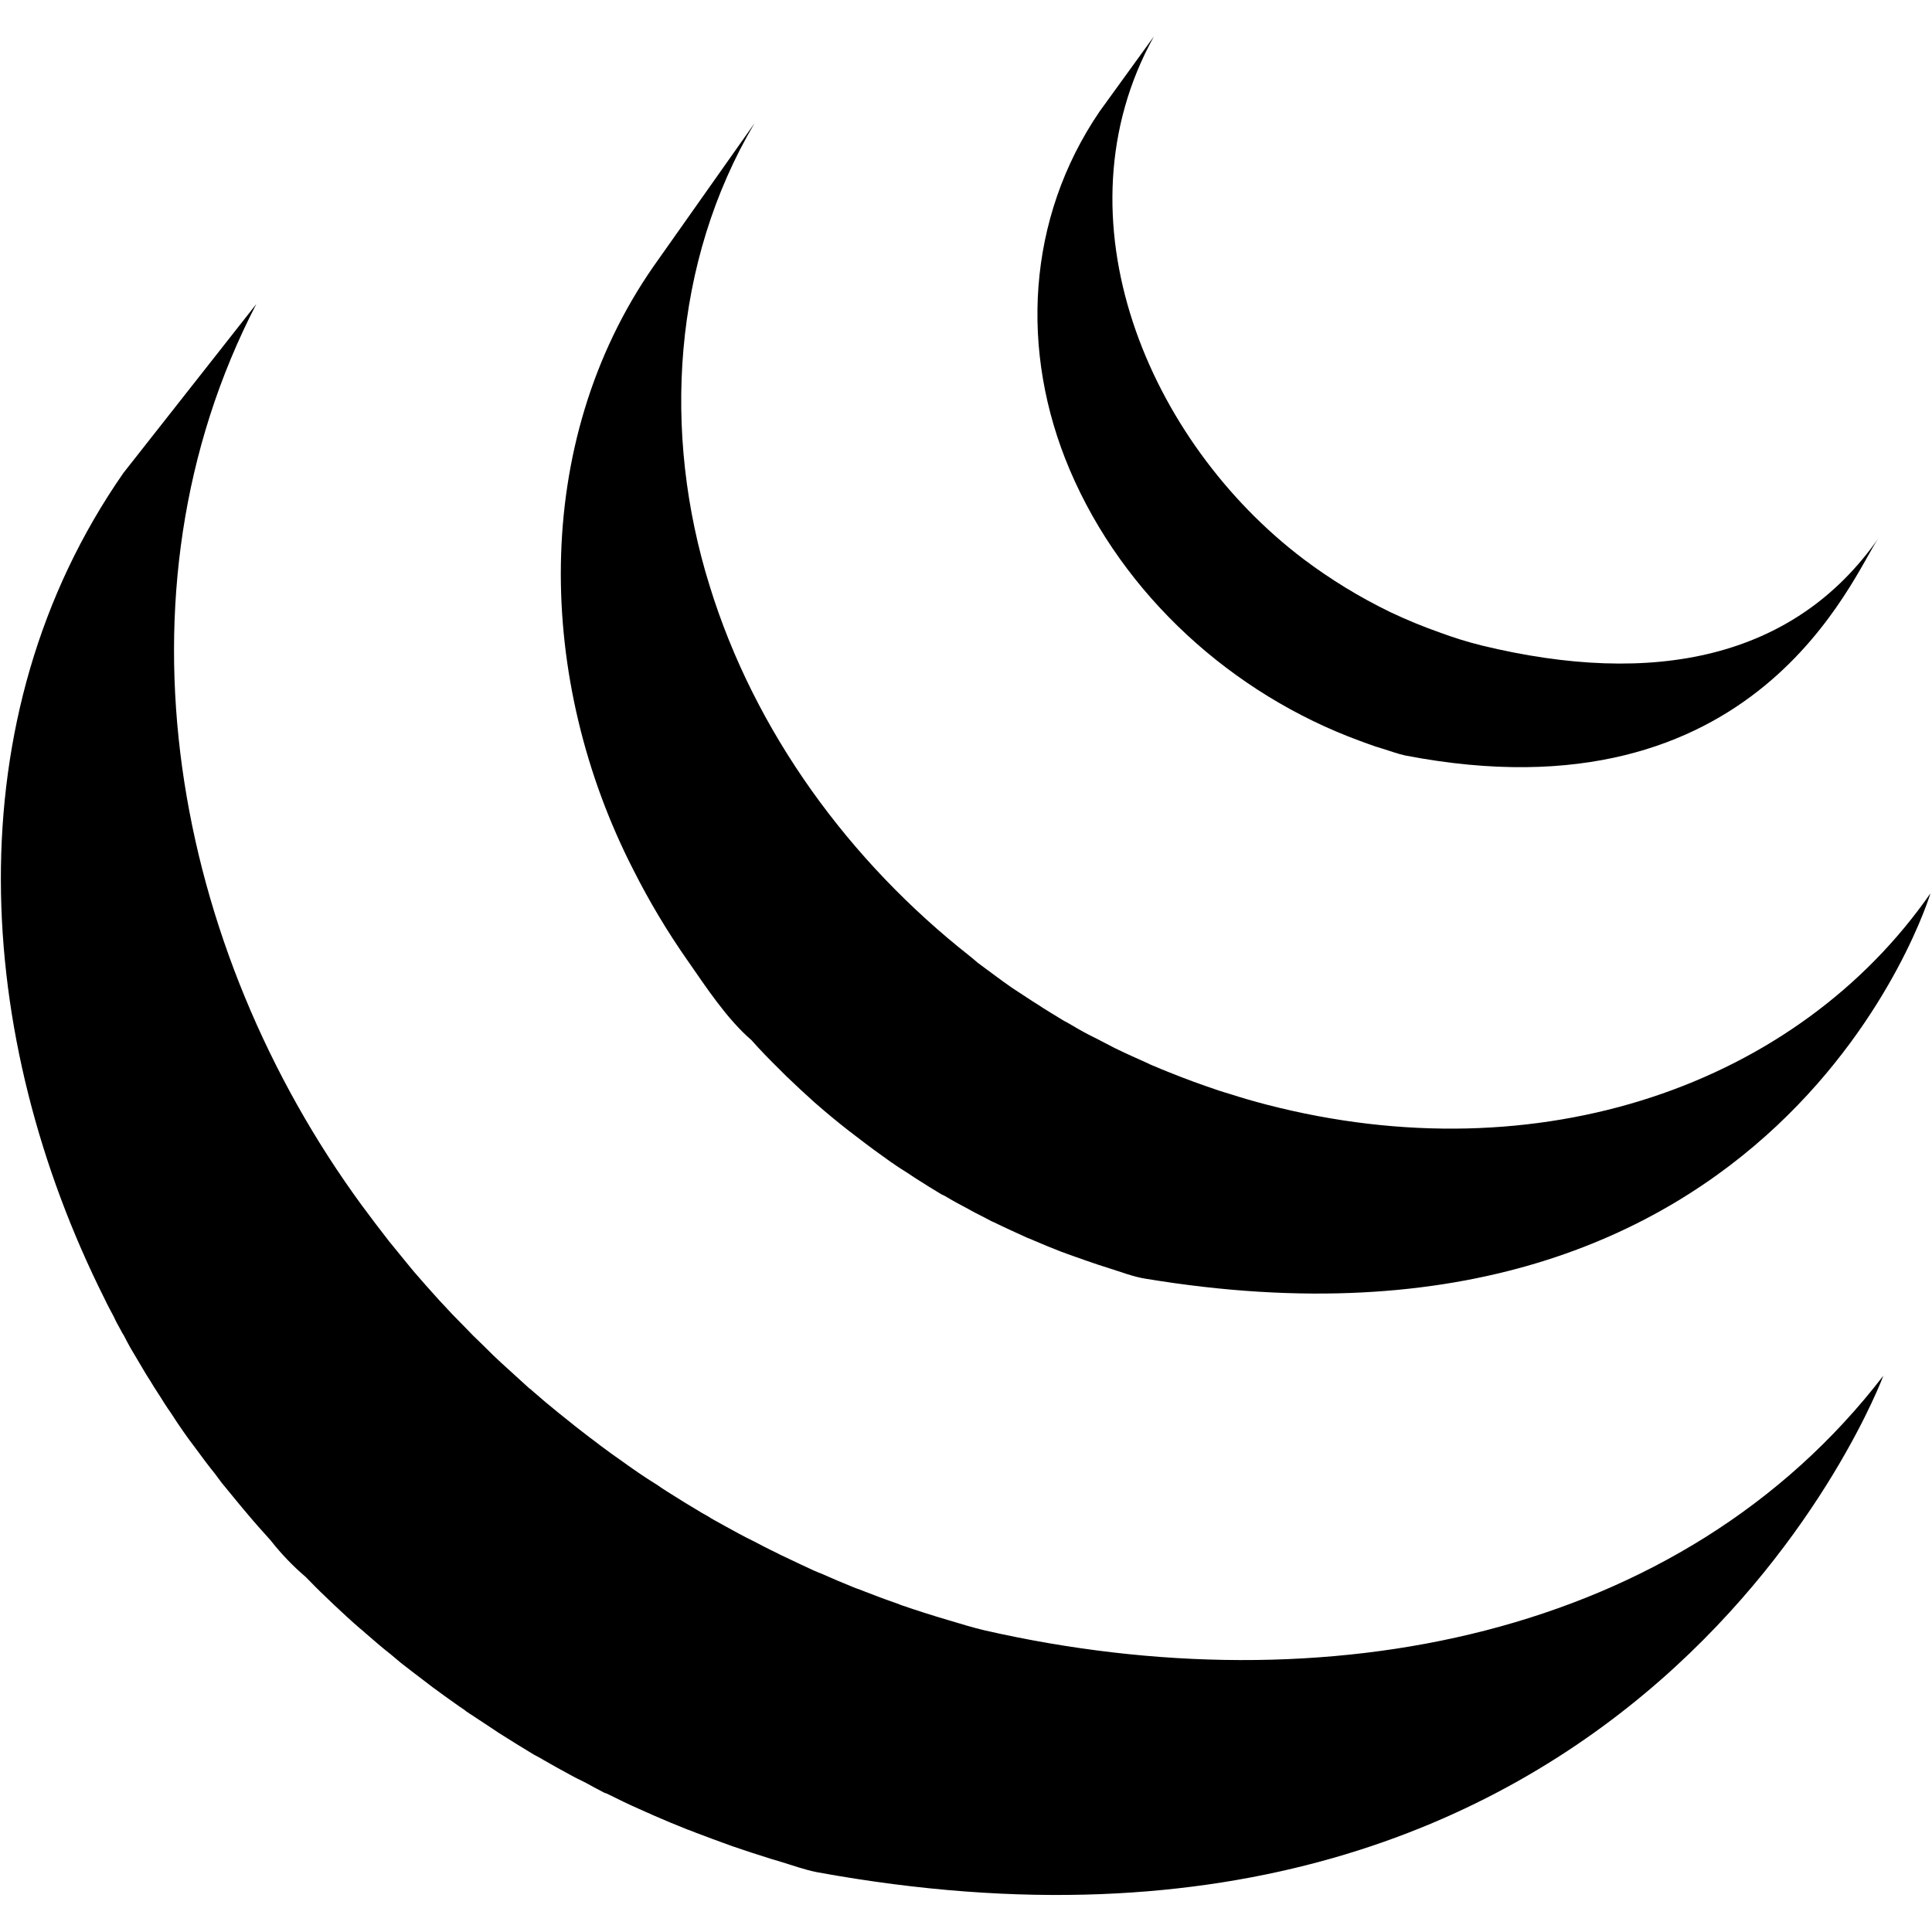
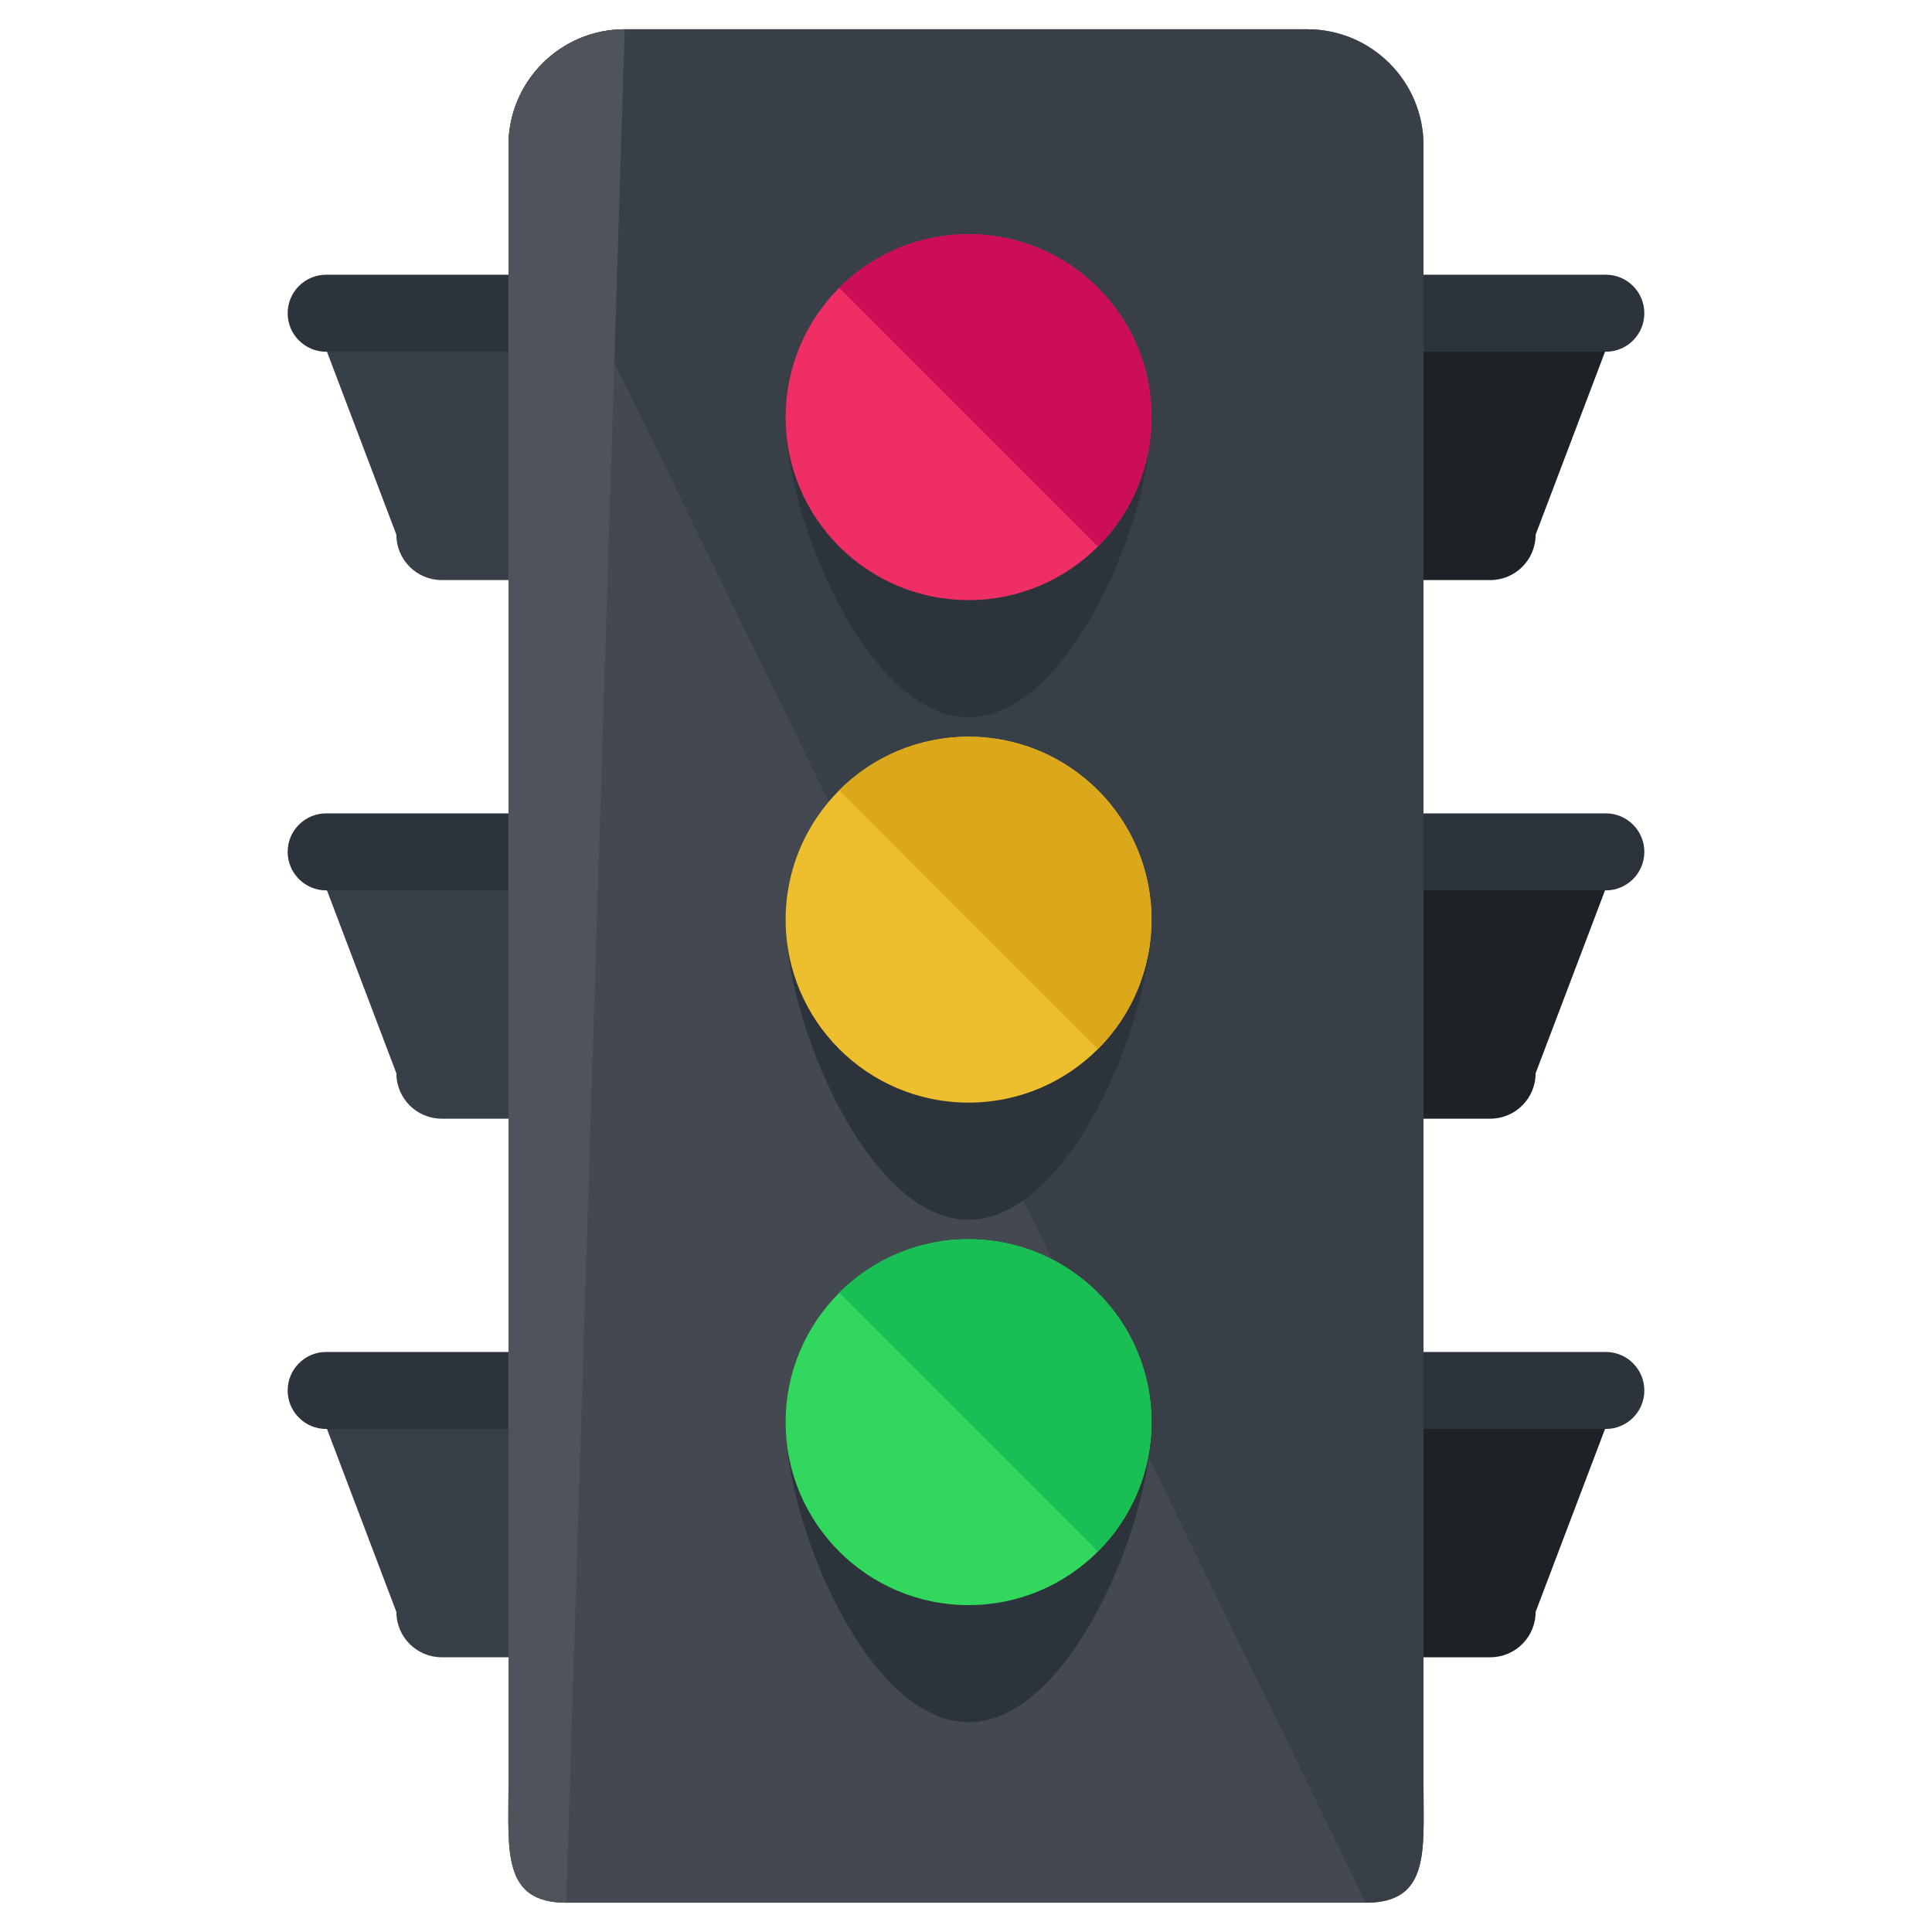
- <svg xmlns="http://www.w3.org/2000/svg" role="img" viewBox="0 0 24 24">
-   <path d="M1.534 5.874c-2.123 3.05-1.86 7.017-.237 10.256.037.079.078.154.118.229.023.052.049.1.077.149.013.028.031.057.047.083.026.052.054.102.081.152l.157.265c.029.049.057.097.09.146.055.094.12.187.177.281.026.039.05.078.079.117a6.36 6.36 0 0 0 .31.444c.078.107.156.211.24.315.027.038.057.076.085.114l.221.269c.027.031.054.067.083.099.098.118.202.233.306.349 0 .002.003.004.005.007a3.13 3.13 0 0 0 .424.44c.08.082.16.164.245.244l.101.097c.111.104.222.208.339.308.002 0 .003.002.005.003l.057.05c.102.089.205.178.31.26l.125.105c.085.068.173.133.26.2l.136.104c.093.07.192.139.287.207.035.025.07.05.106.073l.029.023.281.185.12.08c.147.094.293.183.438.271.042.021.084.044.123.068.108.062.22.125.329.183.06.034.122.063.184.094.075.042.153.083.233.125a.324.324 0 0 1 .056.023c.033.015.064.031.096.047.12.06.245.117.375.174.024.01.05.02.076.034.144.063.288.123.437.182.034.01.07.027.105.04.135.051.274.103.411.152l.05.018c.153.052.304.102.459.15.036.01.073.023.111.033.159.048.313.105.473.136 10.26 1.87 13.242-6.169 13.242-6.169-2.505 3.262-6.95 4.122-11.16 3.165-.156-.036-.312-.086-.469-.132a13.522 13.522 0 0 1-.567-.181l-.062-.024c-.136-.046-.267-.097-.4-.148a1.613 1.613 0 0 0-.11-.041c-.147-.059-.29-.12-.432-.183-.031-.01-.057-.024-.088-.036a23.41 23.41 0 0 1-.361-.17c-.037-.016-.07-.033-.106-.052-.094-.044-.188-.094-.28-.142a3.942 3.942 0 0 1-.187-.096c-.113-.06-.226-.125-.339-.187-.034-.024-.073-.044-.112-.066a15.902 15.902 0 0 1-.438-.269 2.104 2.104 0 0 1-.118-.079 6.002 6.002 0 0 1-.312-.206c-.035-.023-.067-.048-.103-.073a9.541 9.541 0 0 1-.294-.212c-.042-.034-.087-.066-.132-.1-.088-.069-.177-.135-.265-.208l-.118-.094a10.58 10.58 0 0 1-.334-.281.258.258 0 0 0-.037-.03l-.347-.316-.1-.094c-.082-.083-.166-.163-.25-.245l-.097-.1a9.07 9.07 0 0 1-.309-.323l-.015-.016c-.106-.116-.209-.234-.313-.354-.027-.031-.052-.064-.08-.097l-.226-.277a21.248 21.248 0 0 1-.34-.448C2.16 11.786 1.315 7.386 3.184 3.777" />
-   <path d="M8.121 3.305c-1.539 2.209-1.452 5.163-.254 7.499a9.1 9.1 0 0 0 .677 1.132c.23.33.484.72.792.986.107.122.223.24.344.359l.09.09c.114.11.231.218.35.325l.015.013a9.855 9.855 0 0 0 .414.342c.034.023.063.05.096.073.14.108.281.212.427.315l.015.009c.062.045.128.086.198.13.028.018.06.042.09.06.106.068.21.132.317.197.017.007.032.016.048.023.09.055.188.108.282.157.033.02.065.035.099.054.067.033.133.068.197.102l.032.014c.135.066.273.128.408.19.034.013.063.024.092.038.111.048.224.094.335.137.05.017.097.037.144.052.102.038.209.073.31.108l.14.045c.146.045.294.104.448.129 7.92 1.313 9.754-4.787 9.754-4.787-1.651 2.376-4.846 3.508-8.251 2.624a8.03 8.03 0 0 1-.448-.13c-.048-.013-.09-.028-.136-.042-.104-.036-.211-.071-.312-.109l-.144-.054c-.112-.045-.226-.087-.335-.135-.034-.015-.065-.025-.091-.04-.14-.063-.281-.125-.417-.192l-.206-.107-.119-.06c-.092-.048-.177-.098-.265-.15a.62.62 0 0 1-.062-.034c-.106-.066-.216-.13-.317-.198-.034-.019-.065-.042-.097-.062l-.208-.136c-.144-.1-.285-.208-.427-.312-.032-.029-.063-.053-.094-.079-1.497-1.177-2.678-2.786-3.238-4.608-.59-1.894-.46-4.018.559-5.742" />
-   <path d="M13.66 1.384c-.908 1.332-.995 2.986-.37 4.455.664 1.56 2.022 2.785 3.604 3.365.065.025.128.046.195.07l.088.027c.092.029.185.063.28.084 4.376.844 5.56-2.247 5.879-2.701-1.042 1.496-2.789 1.855-4.932 1.334a4.844 4.844 0 0 1-.516-.16 6.344 6.344 0 0 1-.617-.254 6.521 6.521 0 0 1-1.08-.66c-1.92-1.454-3.109-4.23-1.857-6.491" />
+ <svg xmlns="http://www.w3.org/2000/svg" version="1.1" id="Layer_1" x="0px" y="0px" width="66px" height="66px" viewBox="0 0 66 66" enable-background="new 0 0 66 66" xml:space="preserve">
+   <g>
+     <g>
+       <g>
+         <g>
+           <path fill="#1D2226" d="M45.289,18.267c0,0.855,0.695,1.549,1.549,1.549h4.072c0.855,0,1.549-0.693,1.549-1.549l2.449-6.456      c0-0.855-0.695-1.549-1.551-1.549h-6.52c-0.854,0-1.549,0.693-1.549,1.549V18.267z" />
+           <path fill="#2D333A" d="M34.826,10.7c0,0.728,0.59,1.316,1.316,1.316h18.715c0.727,0,1.316-0.589,1.316-1.316l0,0      c0-0.727-0.59-1.315-1.316-1.315H36.143C35.416,9.385,34.826,9.974,34.826,10.7L34.826,10.7z" />
+         </g>
+         <g>
+           <path fill="#1D2226" d="M45.289,36.666c0,0.856,0.695,1.55,1.549,1.55h4.072c0.855,0,1.549-0.693,1.549-1.55l2.449-6.455      c0-0.855-0.695-1.549-1.551-1.549h-6.52c-0.854,0-1.549,0.693-1.549,1.549V36.666z" />
+           <path fill="#2D333A" d="M34.826,29.101c0,0.727,0.59,1.316,1.316,1.316h18.715c0.727,0,1.316-0.59,1.316-1.316l0,0      c0-0.727-0.59-1.315-1.316-1.315H36.143C35.416,27.785,34.826,28.374,34.826,29.101L34.826,29.101z" />
+         </g>
+         <g>
+           <path fill="#1D2226" d="M45.289,55.066c0,0.855,0.695,1.549,1.549,1.549h4.072c0.855,0,1.549-0.693,1.549-1.549l2.449-6.455      c0-0.855-0.695-1.55-1.551-1.55h-6.52c-0.854,0-1.549,0.694-1.549,1.55V55.066z" />
+           <path fill="#2D333A" d="M34.826,47.501c0,0.727,0.59,1.315,1.316,1.315h18.715c0.727,0,1.316-0.589,1.316-1.315l0,0      c0-0.727-0.59-1.316-1.316-1.316H36.143C35.416,46.185,34.826,46.774,34.826,47.501L34.826,47.501z" />
+         </g>
+       </g>
+       <g>
+         <g>
+           <path fill="#393F47" d="M20.711,18.267c0,0.855-0.695,1.549-1.549,1.549H15.09c-0.855,0-1.549-0.693-1.549-1.549l-2.449-6.456      c0-0.855,0.695-1.549,1.551-1.549h6.52c0.854,0,1.549,0.693,1.549,1.549V18.267z" />
+           <path fill="#2D333A" d="M31.174,10.7c0,0.728-0.59,1.316-1.316,1.316H11.143c-0.727,0-1.316-0.589-1.316-1.316l0,0      c0-0.727,0.59-1.315,1.316-1.315h18.715C30.584,9.385,31.174,9.974,31.174,10.7L31.174,10.7z" />
+         </g>
+         <g>
+           <path fill="#393F47" d="M20.711,36.666c0,0.856-0.695,1.55-1.549,1.55H15.09c-0.855,0-1.549-0.693-1.549-1.55l-2.449-6.455      c0-0.855,0.695-1.549,1.551-1.549h6.52c0.854,0,1.549,0.693,1.549,1.549V36.666z" />
+           <path fill="#2D333A" d="M31.174,29.101c0,0.727-0.59,1.316-1.316,1.316H11.143c-0.727,0-1.316-0.59-1.316-1.316l0,0      c0-0.727,0.59-1.315,1.316-1.315h18.715C30.584,27.785,31.174,28.374,31.174,29.101L31.174,29.101z" />
+         </g>
+         <g>
+           <path fill="#393F47" d="M20.711,55.066c0,0.855-0.695,1.549-1.549,1.549H15.09c-0.855,0-1.549-0.693-1.549-1.549l-2.449-6.455      c0-0.855,0.695-1.55,1.551-1.55h6.52c0.854,0,1.549,0.694,1.549,1.55V55.066z" />
+           <path fill="#2D333A" d="M31.174,47.501c0,0.727-0.59,1.315-1.316,1.315H11.143c-0.727,0-1.316-0.589-1.316-1.315l0,0      c0-0.727,0.59-1.316,1.316-1.316h18.715C30.584,46.185,31.174,46.774,31.174,47.501L31.174,47.501z" />
+         </g>
+       </g>
+     </g>
+     <path fill="#444951" d="M48.629,61.031c0,2.191,0.222,3.969-1.97,3.969H19.341c-2.191,0-1.97-1.777-1.97-3.969V4.969   c0-2.191,1.778-3.969,3.97-3.969h23.318c2.191,0,3.97,1.777,3.97,3.969V61.031z" />
+     <path fill="#393F47" d="M17.371,4.969c0-2.191,1.778-3.969,3.97-3.969h23.318c2.191,0,3.97,1.777,3.97,3.969v56.062   c0,2.191,0.222,3.969-1.97,3.969" />
+     <g>
+       <path fill="#2D333A" d="M39.338,14.25c0,3.452-2.799,10.25-6.25,10.25c-3.453,0-6.25-6.798-6.25-10.25S29.635,8,33.088,8    C36.539,8,39.338,10.798,39.338,14.25z" />
+       <circle fill="#EF2E65" cx="33.088" cy="14.25" r="6.25" />
+       <path fill="#CC0E57" d="M28.668,9.831c2.44-2.441,6.397-2.441,8.838,0c2.441,2.44,2.441,6.398,0,8.839" />
+     </g>
+     <g>
+       <path fill="#2D333A" d="M39.338,31.417c0,3.452-2.799,10.25-6.25,10.25c-3.453,0-6.25-6.798-6.25-10.25s2.797-6.25,6.25-6.25    C36.539,25.167,39.338,27.965,39.338,31.417z" />
+       <circle fill="#EDBF2F" cx="33.088" cy="31.417" r="6.25" />
+       <path fill="#DBA81B" d="M28.668,26.997c2.44-2.441,6.397-2.441,8.838,0c2.441,2.44,2.441,6.398,0,8.839" />
+     </g>
+     <g>
+       <path fill="#2D333A" d="M39.338,48.583c0,3.452-2.799,10.25-6.25,10.25c-3.453,0-6.25-6.798-6.25-10.25s2.797-6.25,6.25-6.25    C36.539,42.333,39.338,45.131,39.338,48.583z" />
+       <circle fill="#32D85D" cx="33.088" cy="48.583" r="6.25" />
+       <path fill="#19BF55" d="M28.668,44.164c2.44-2.441,6.397-2.441,8.838,0c2.441,2.439,2.441,6.397,0,8.838" />
+     </g>
+     <path fill="#4F545B" d="M19.341,65c-2.191,0-1.97-1.777-1.97-3.969V4.969c0-2.191,1.778-3.969,3.97-3.969" />
+   </g>
</svg>
